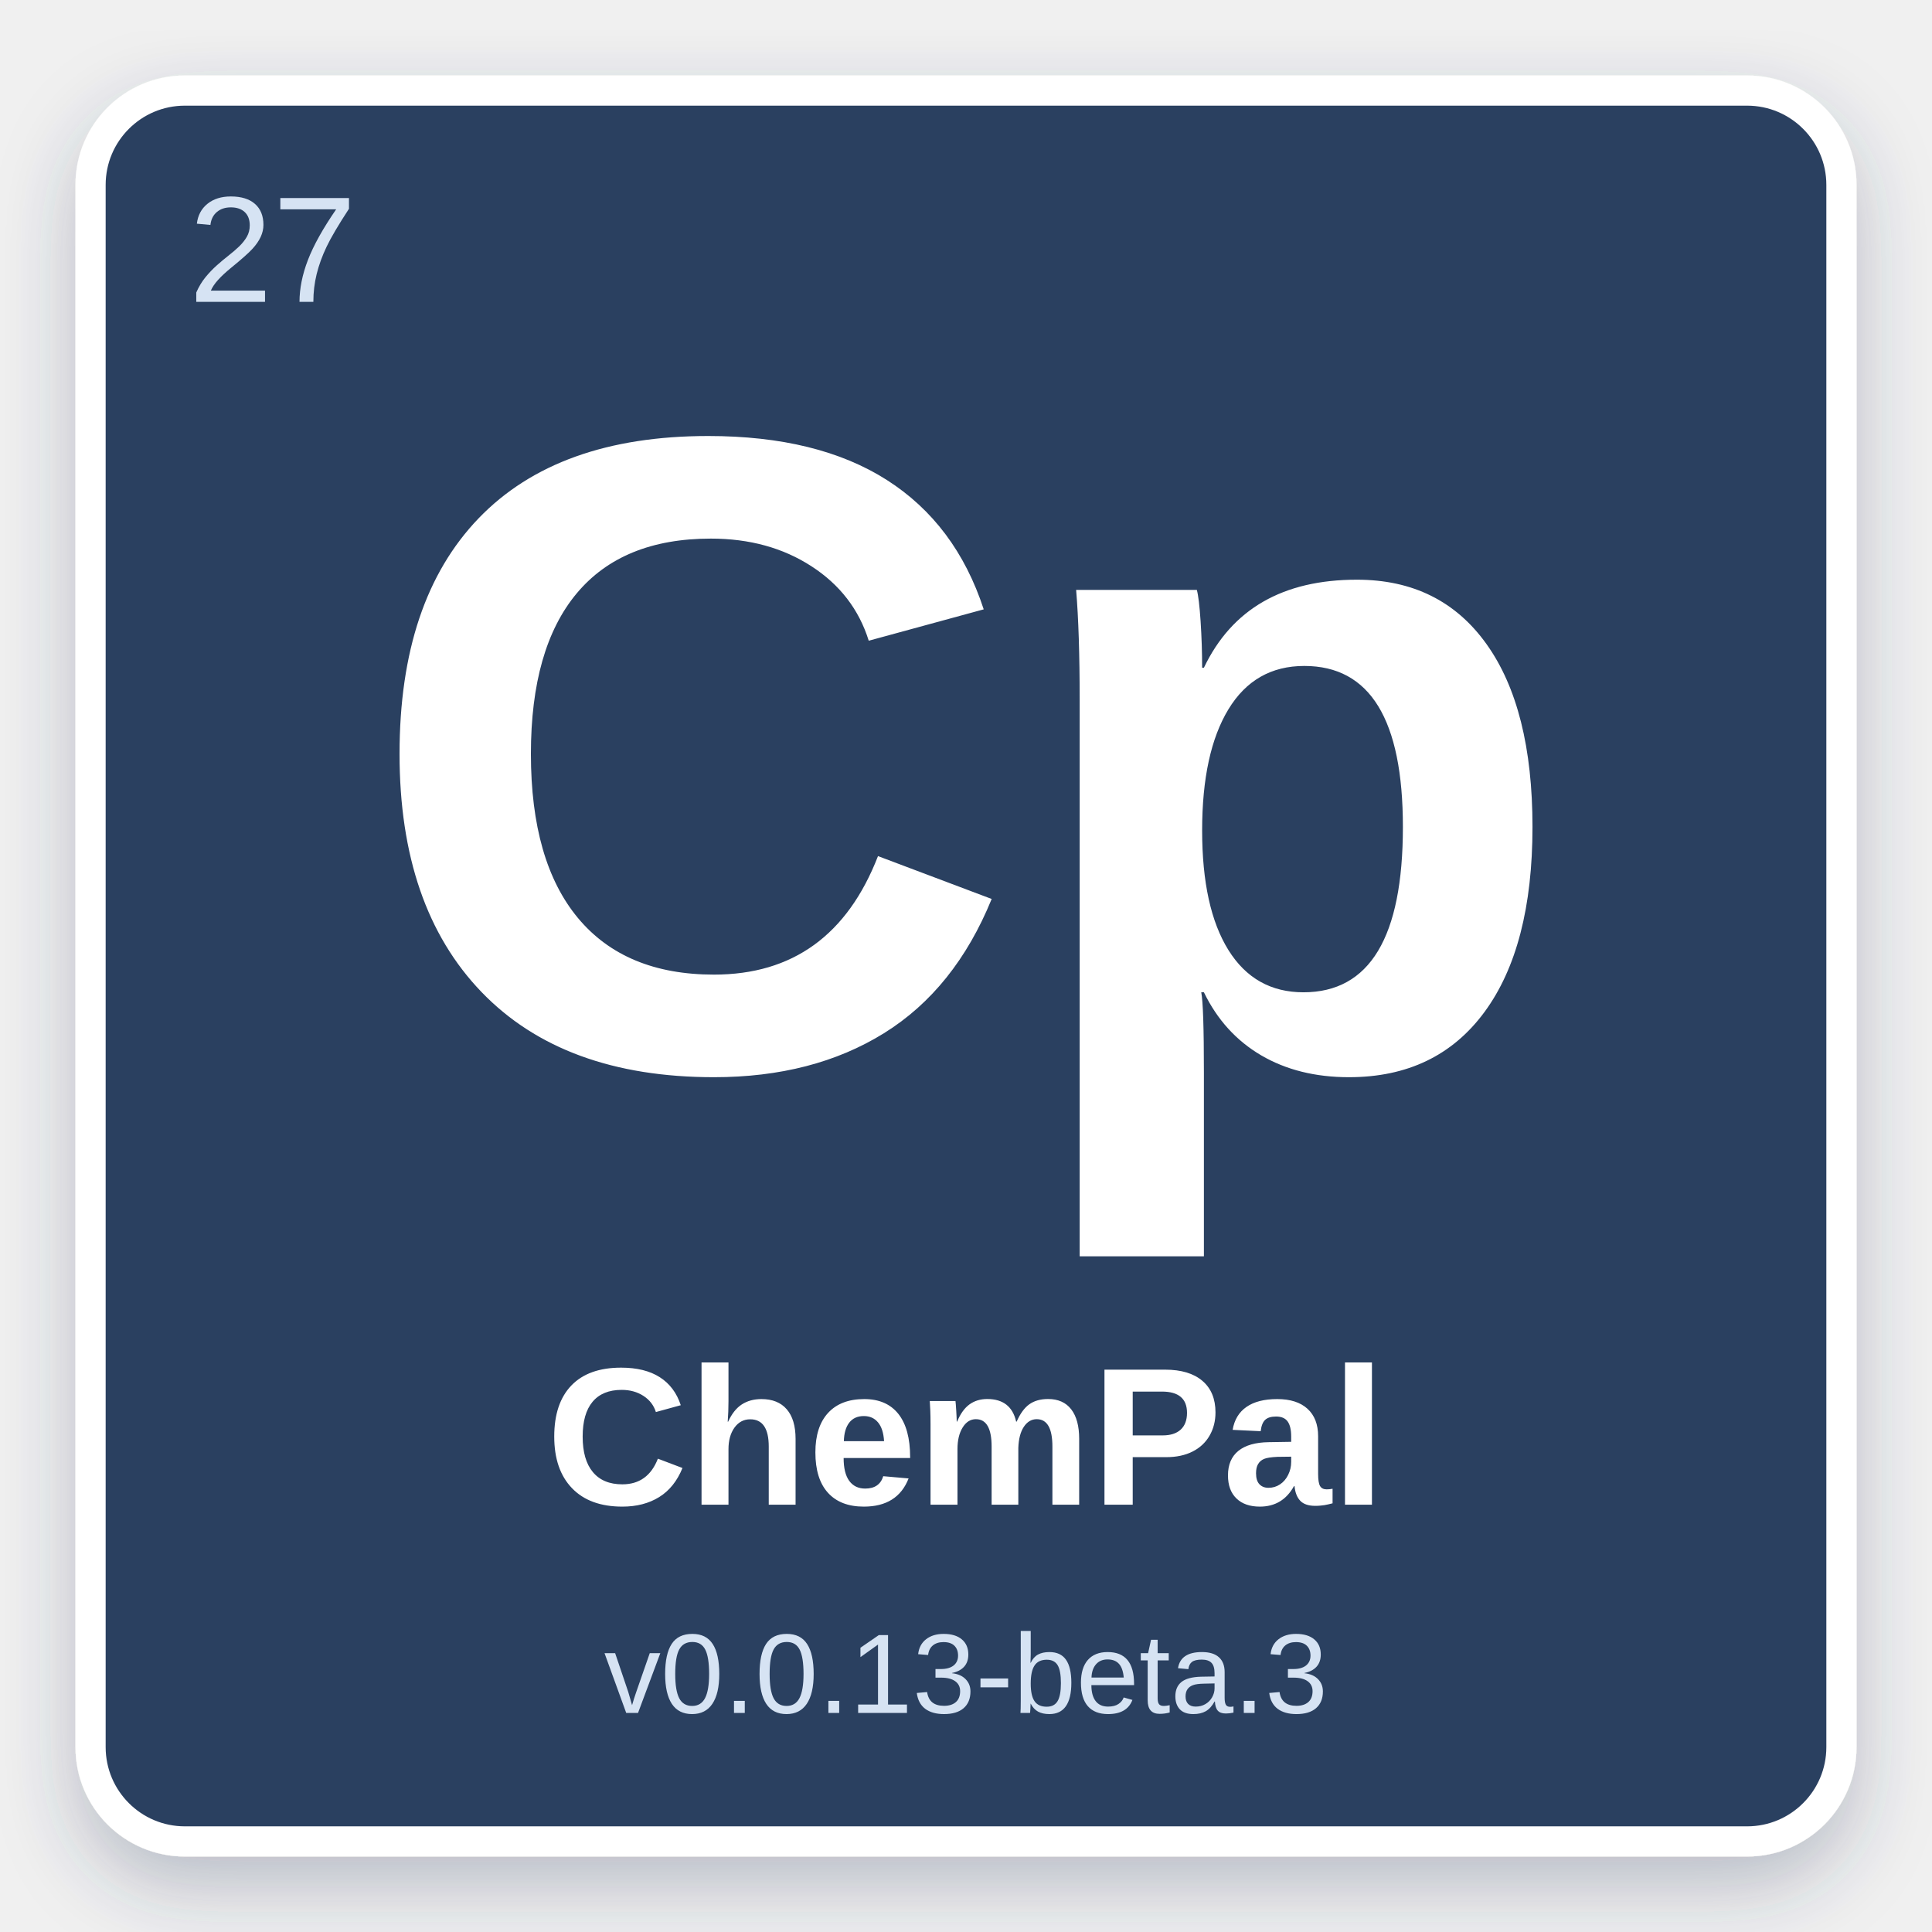
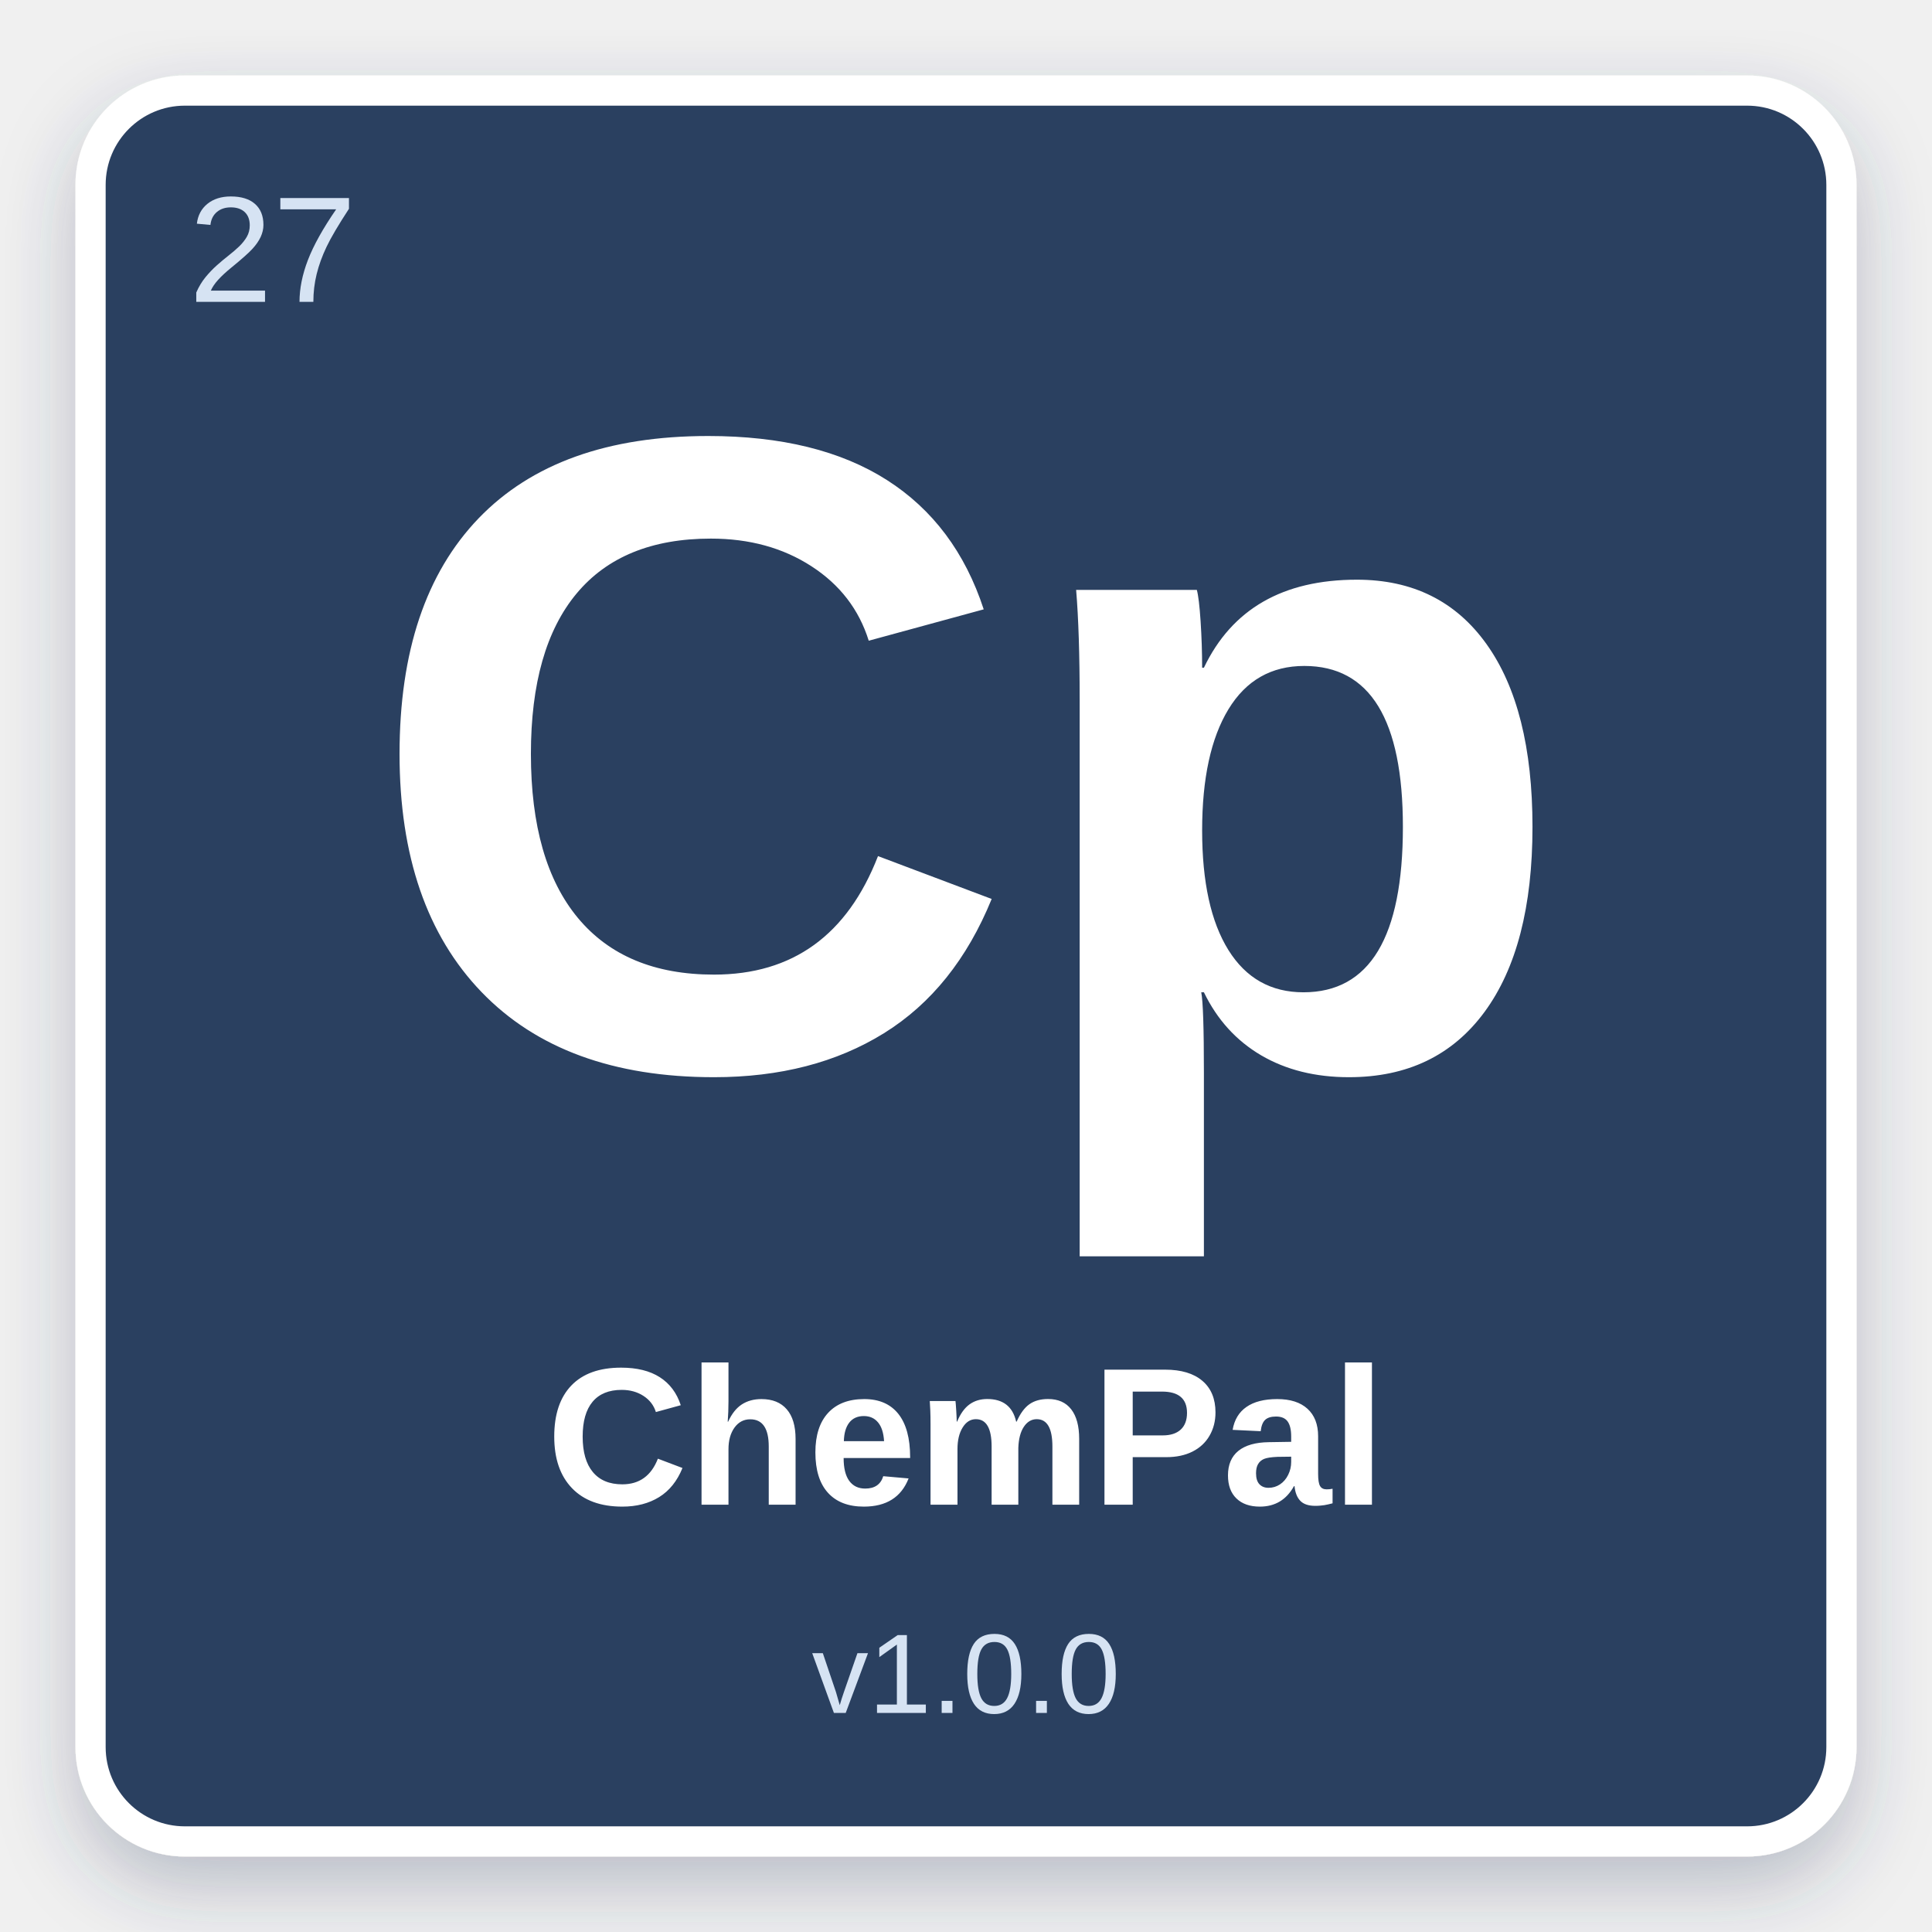
<svg xmlns="http://www.w3.org/2000/svg" width="512" height="512" viewBox="0 0 512 512">
  <defs>
    <filter id="shadow" x="-10%" y="-10%" width="120%" height="120%">
      <feDropShadow dx="0" dy="8" stdDeviation="10" flood-color="#2C4060" flood-opacity="0.28" />
    </filter>
  </defs>
  <rect x="24" y="24" width="464" height="464" rx="25" fill="#2C4060" stroke="#ffffff" stroke-width="8" filter="url(#shadow)" />
  <text x="50" y="80" font-family="Arial, Helvetica, sans-serif" font-size="40" fill="#D6E3F3" font-weight="normal">27</text>
  <text x="50%" y="42%" text-anchor="middle" font-family="Arial, Helvetica, sans-serif" font-size="240" fill="#ffffff" font-weight="bold" dominant-baseline="middle">Cp</text>
  <text x="50%" y="75%" text-anchor="middle" font-family="Arial, Helvetica, sans-serif" font-size="52" fill="#ffffff" font-weight="bold" dominant-baseline="middle">ChemPal</text>
-   <text x="50%" y="87%" text-anchor="middle" font-family="Arial, Helvetica, sans-serif" font-size="30" fill="#D6E3F3" font-weight="normal" dominant-baseline="middle">v0.0.13-beta.3</text>
+   <text x="50%" y="87%" text-anchor="middle" font-family="Arial, Helvetica, sans-serif" font-size="30" fill="#D6E3F3" font-weight="normal" dominant-baseline="middle">v1.0.0</text>
</svg>
